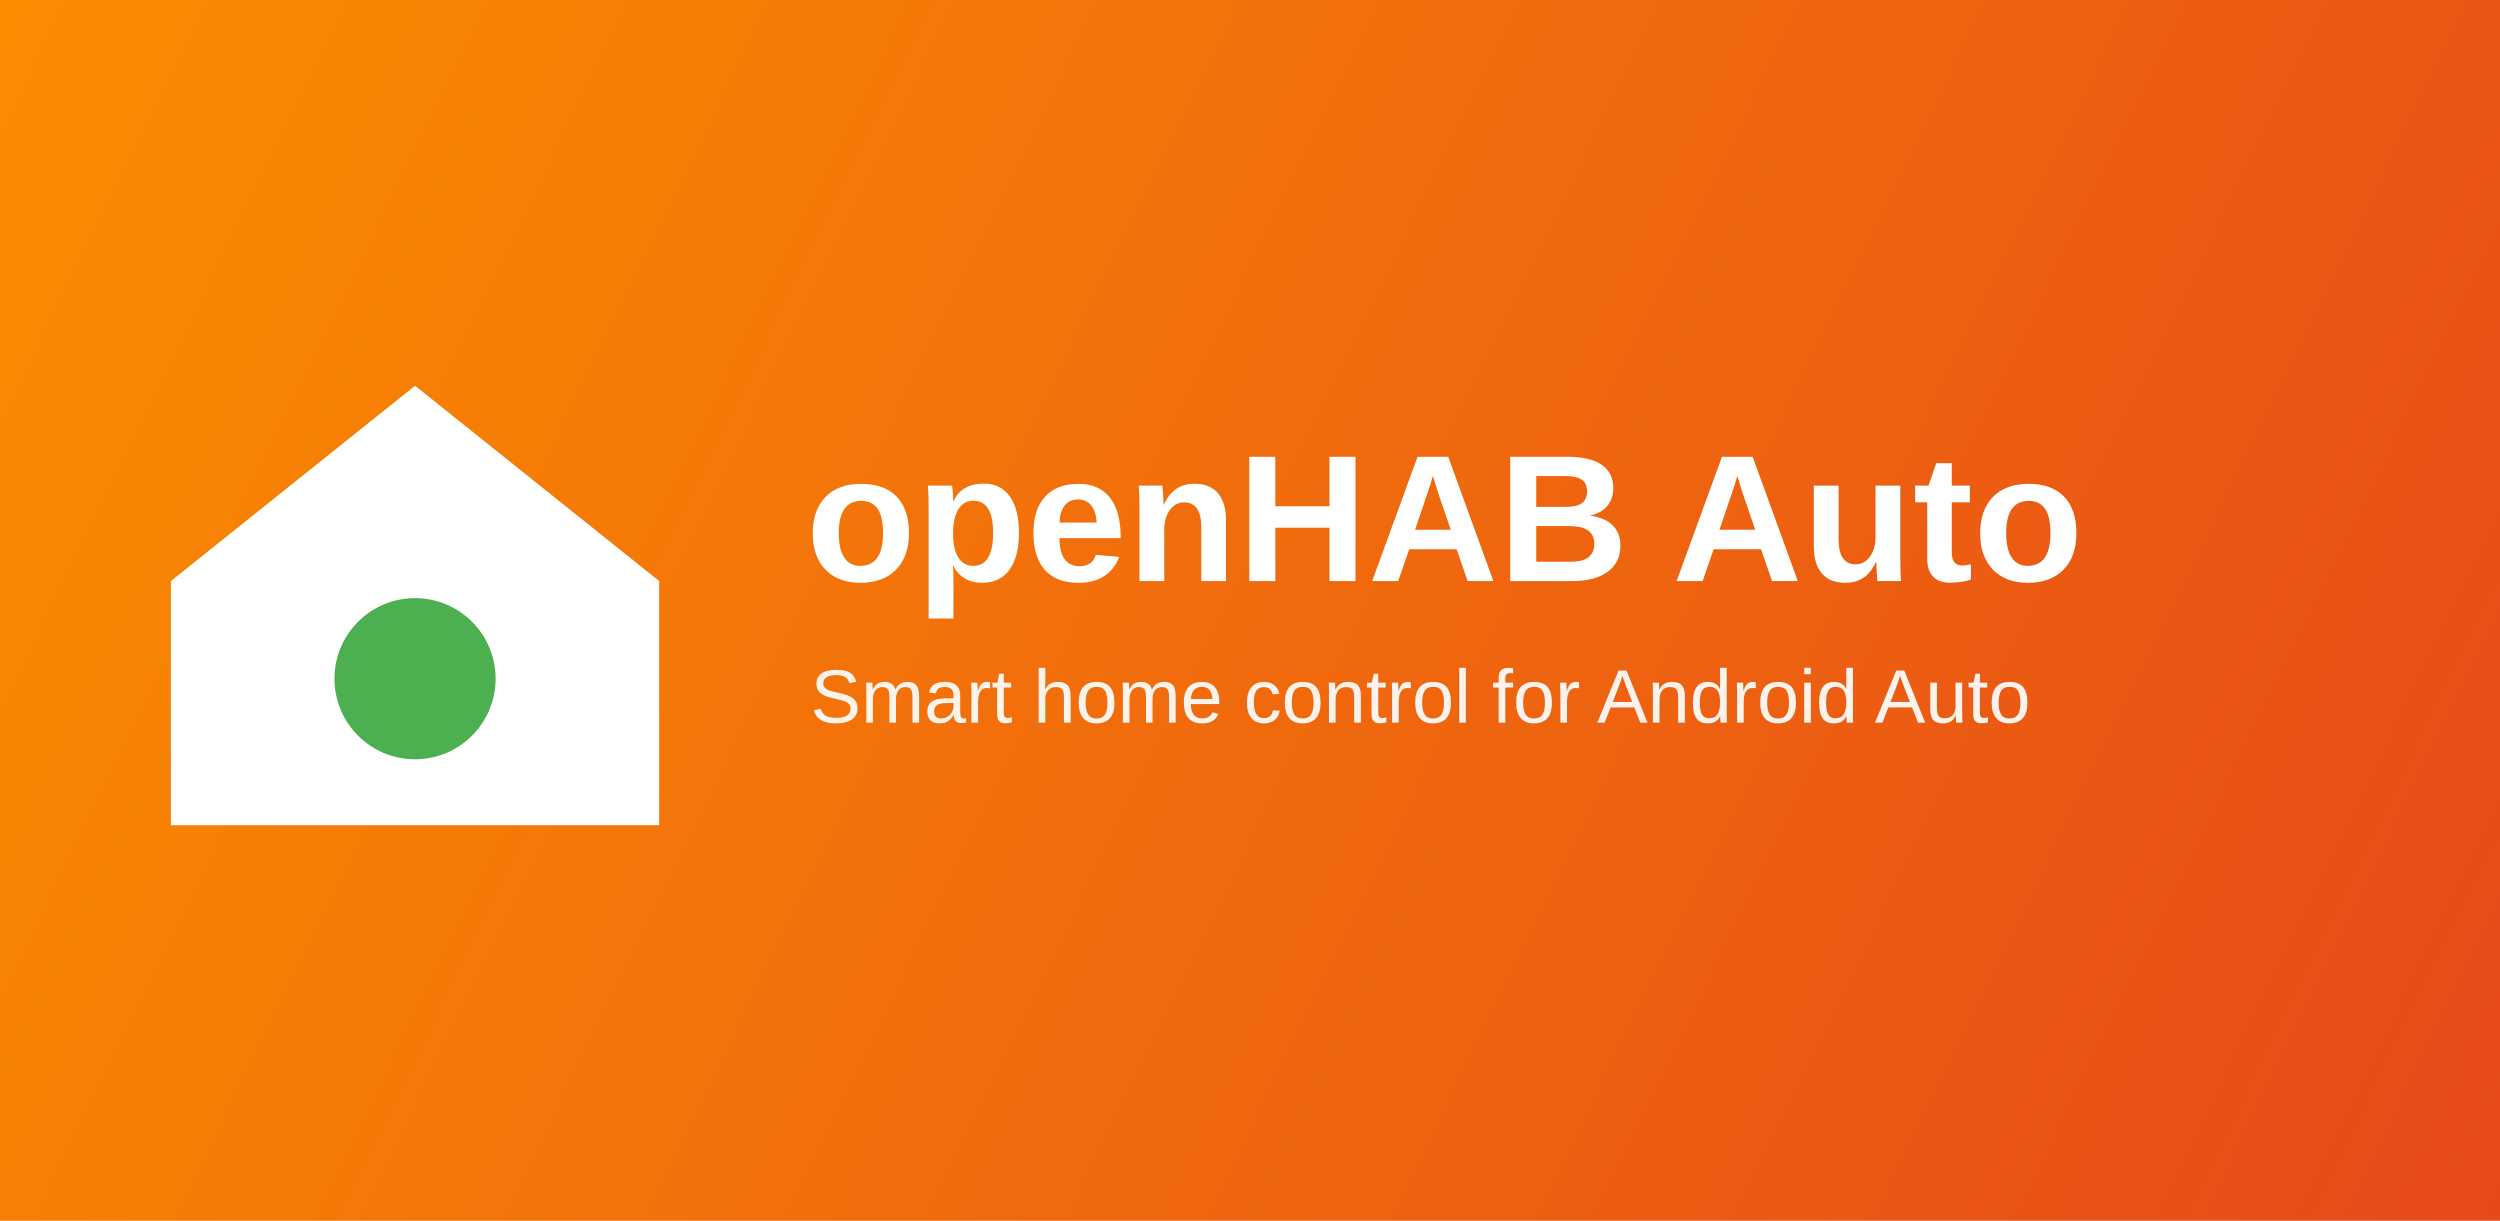
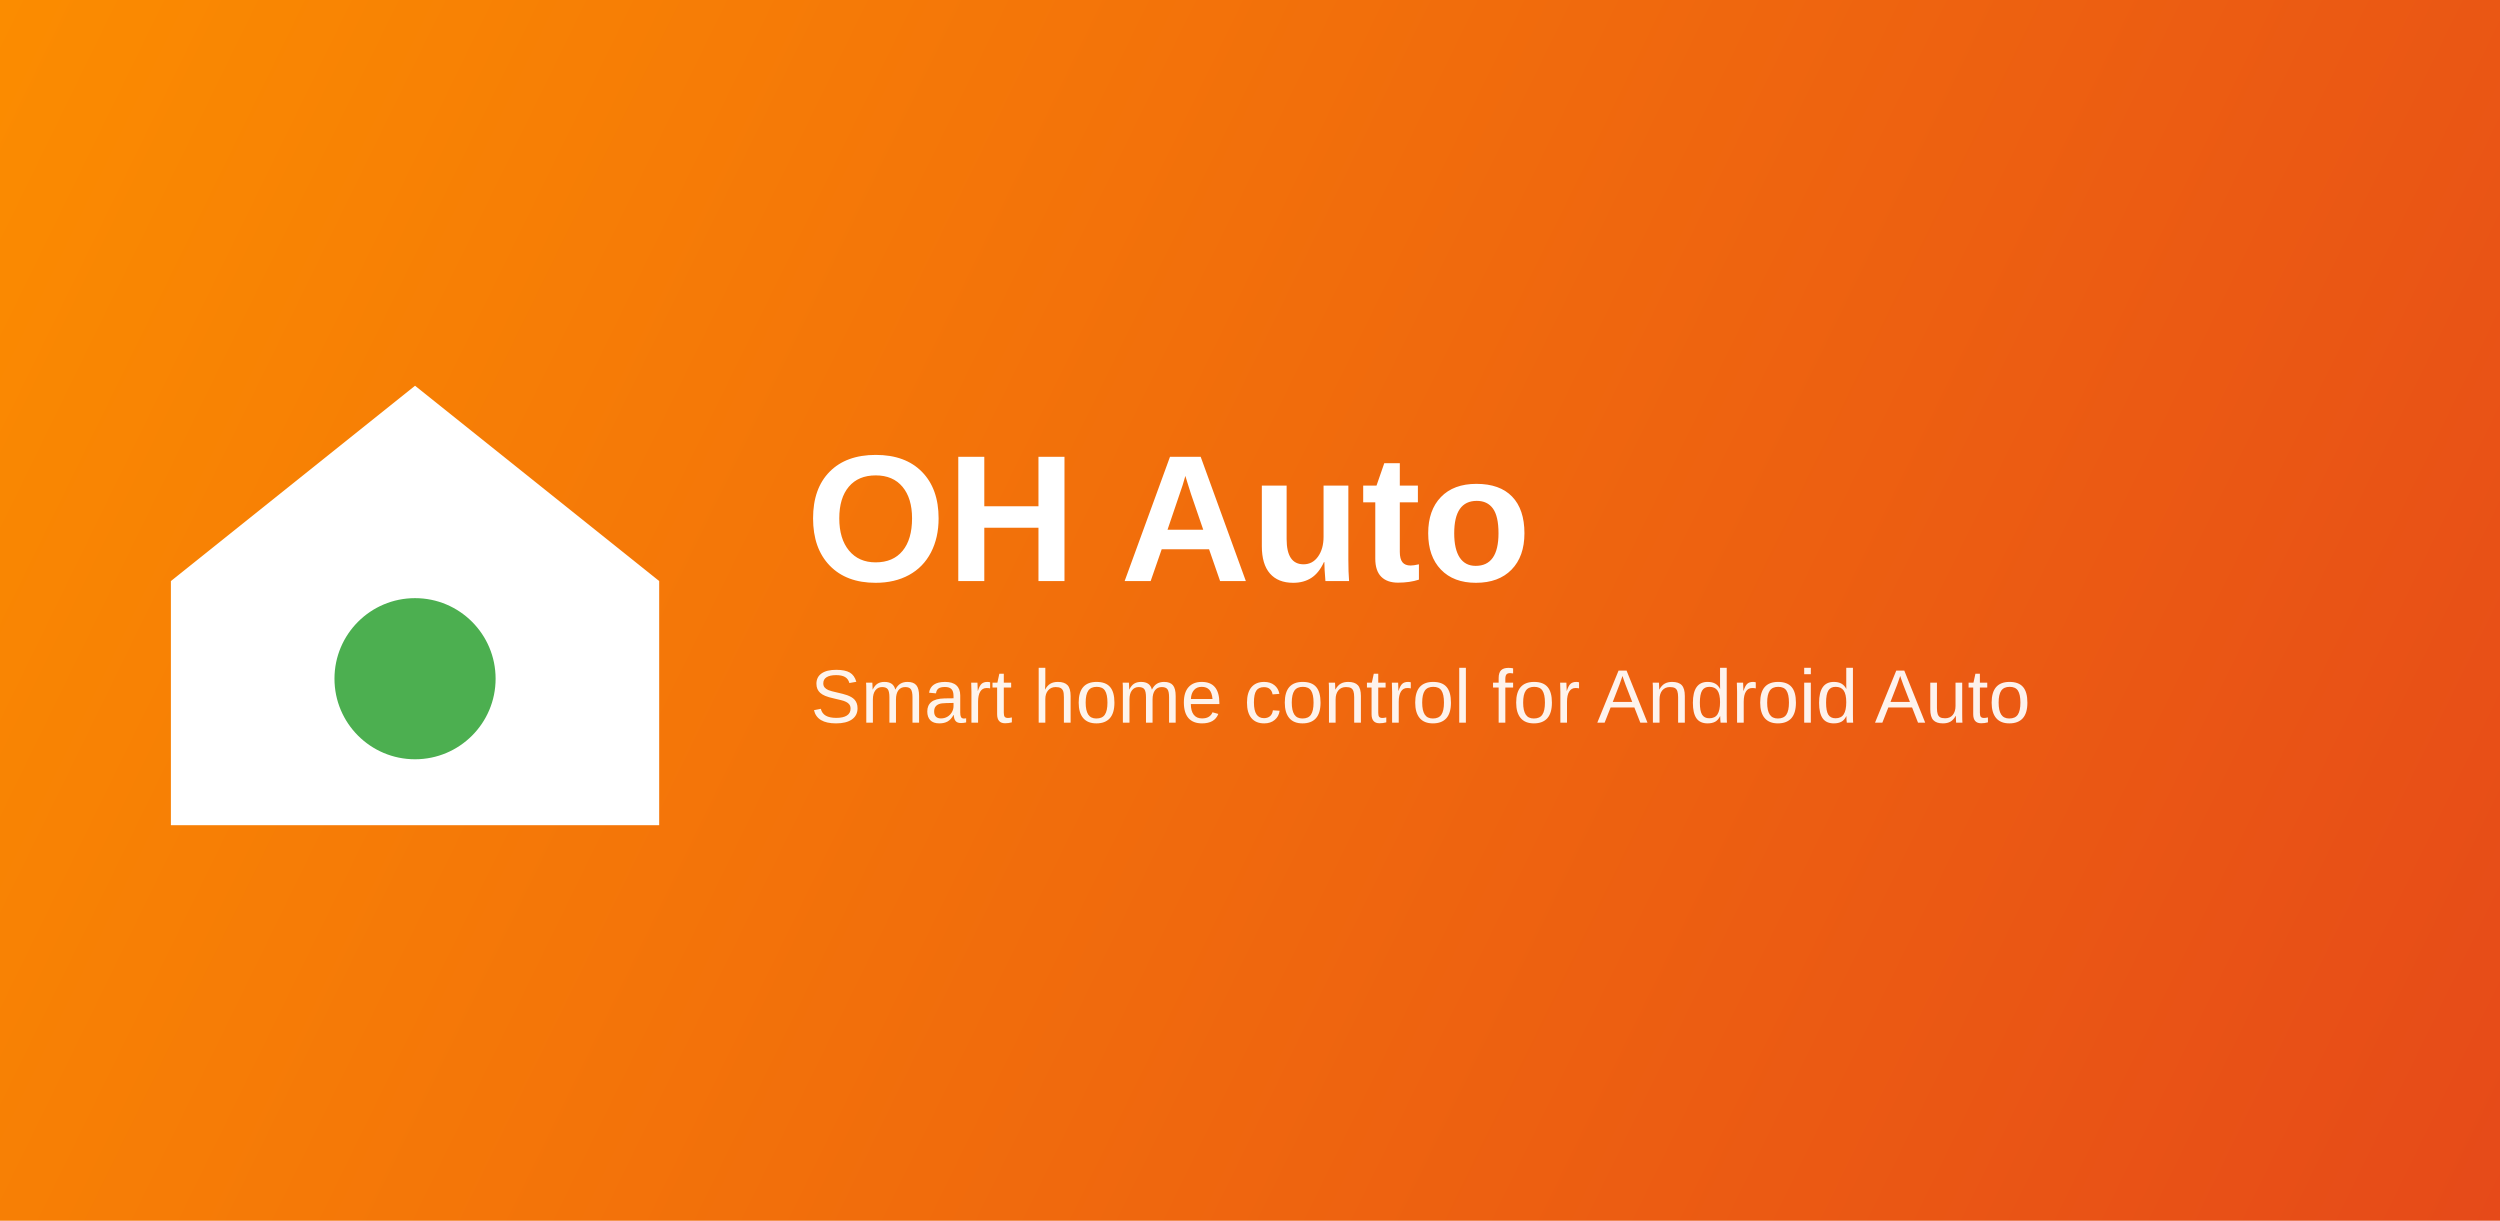
<svg xmlns="http://www.w3.org/2000/svg" width="1024" height="500" viewBox="0 0 1024 500">
  <defs>
    <linearGradient id="bg" x1="0" y1="0" x2="1024" y2="500" gradientUnits="userSpaceOnUse">
      <stop offset="0" stop-color="#FB8C00" />
      <stop offset="1" stop-color="#E64A19" />
    </linearGradient>
  </defs>
  <rect x="0" y="0" width="1024" height="500" fill="url(#bg)" />
  <g>
    <path d="M170,158 L270,238 L270,338 L70,338 L70,238 Z" fill="#FFFFFF" />
    <circle cx="170" cy="278" r="33" fill="#4CAF50" />
  </g>
-   <text x="330" y="238" font-family="Arial, 'DejaVu Sans', sans-serif" font-size="74" font-weight="700" fill="#FFFFFF">openHAB Auto</text>
+   <text x="330" y="238" font-family="Arial, 'DejaVu Sans', sans-serif" font-size="74" font-weight="700" fill="#FFFFFF">OH Auto</text>
  <text x="332" y="296" font-family="Arial, 'DejaVu Sans', sans-serif" font-size="31" font-weight="400" fill="#FFFFFF" fill-opacity="0.92">Smart home control for Android Auto</text>
</svg>
